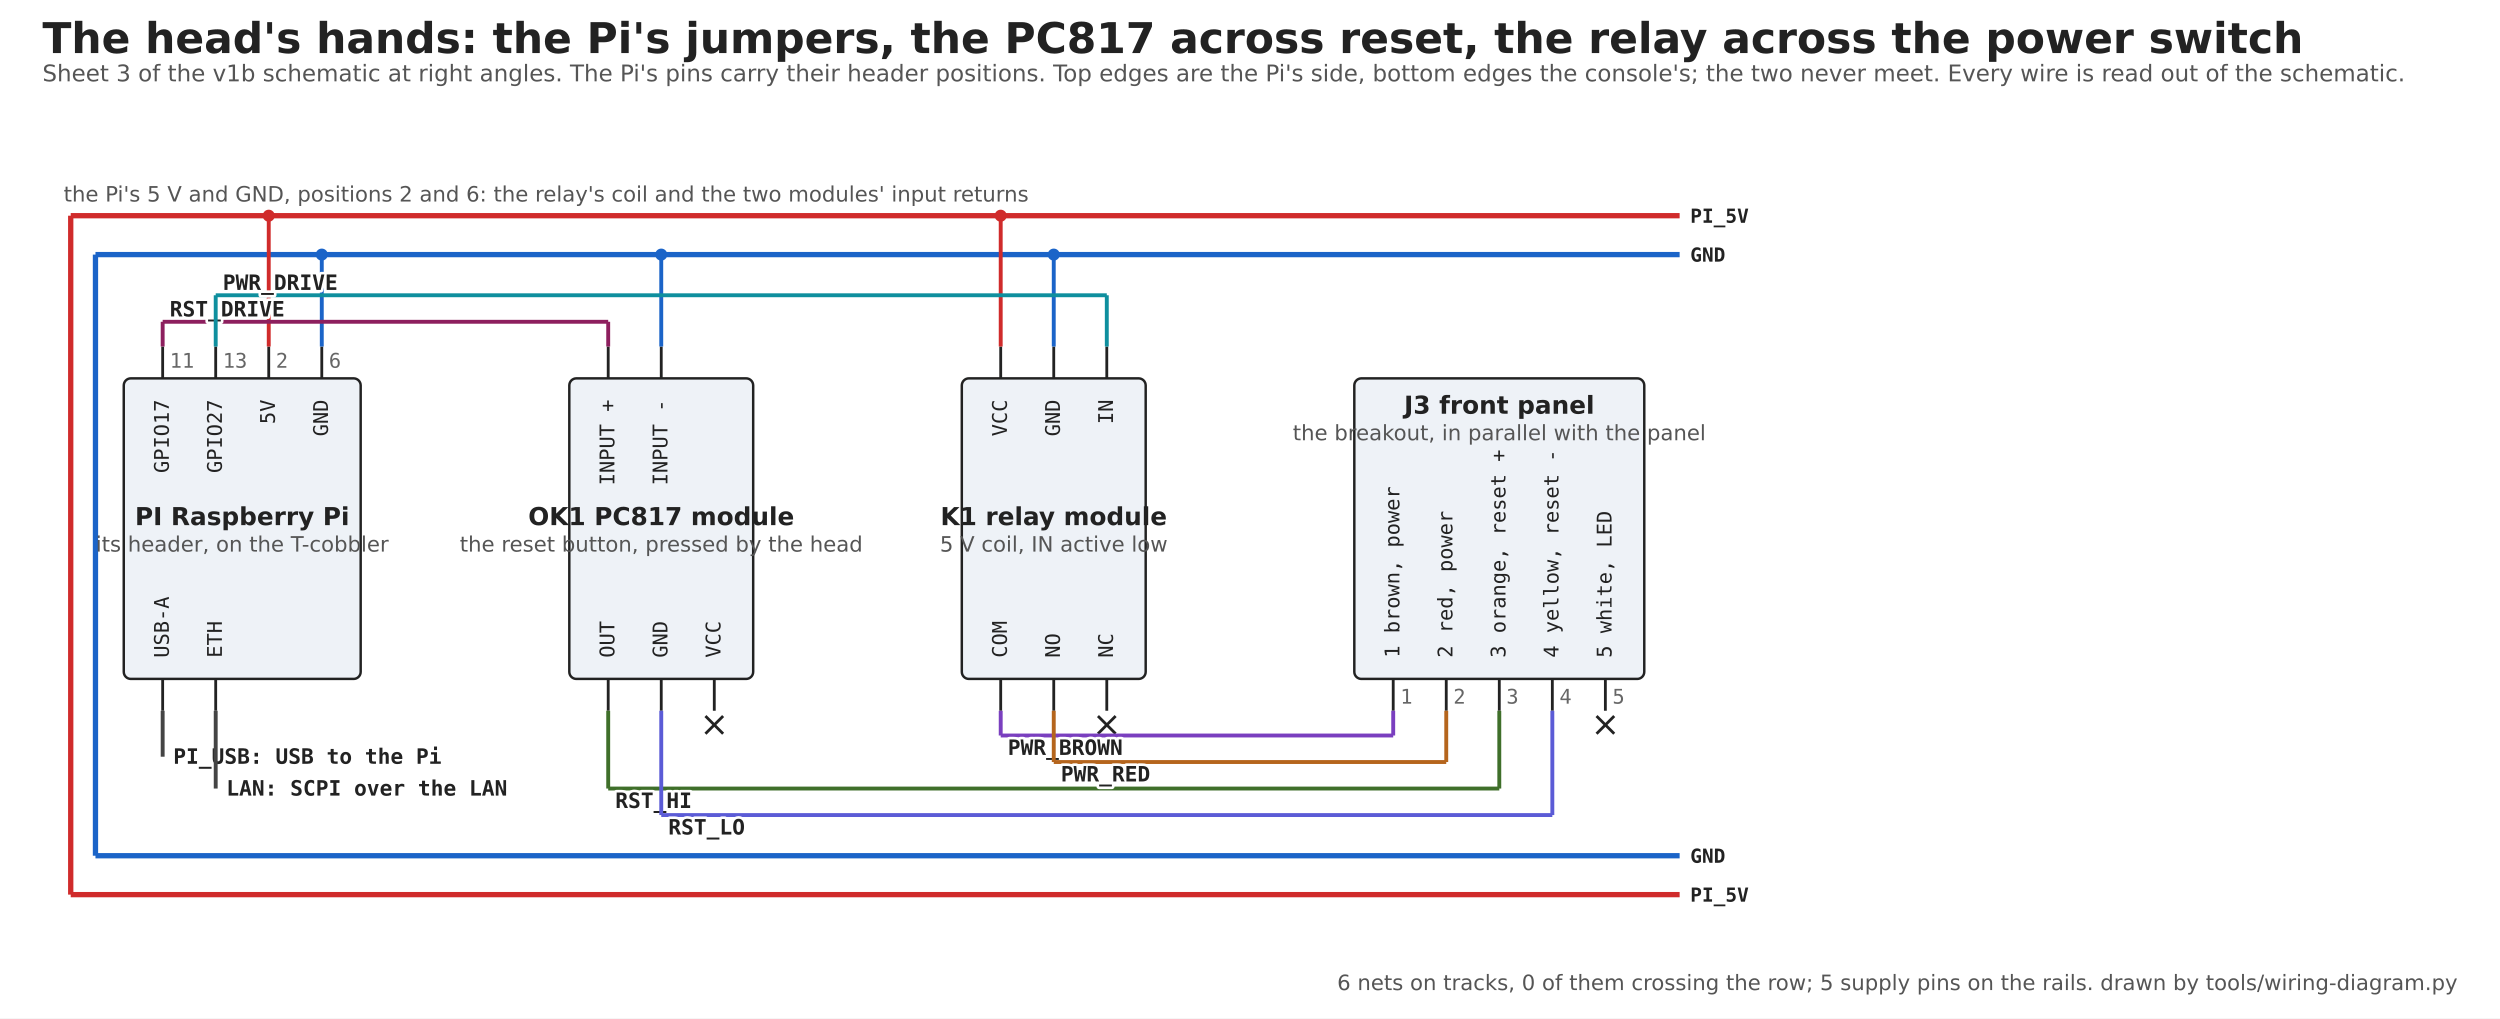
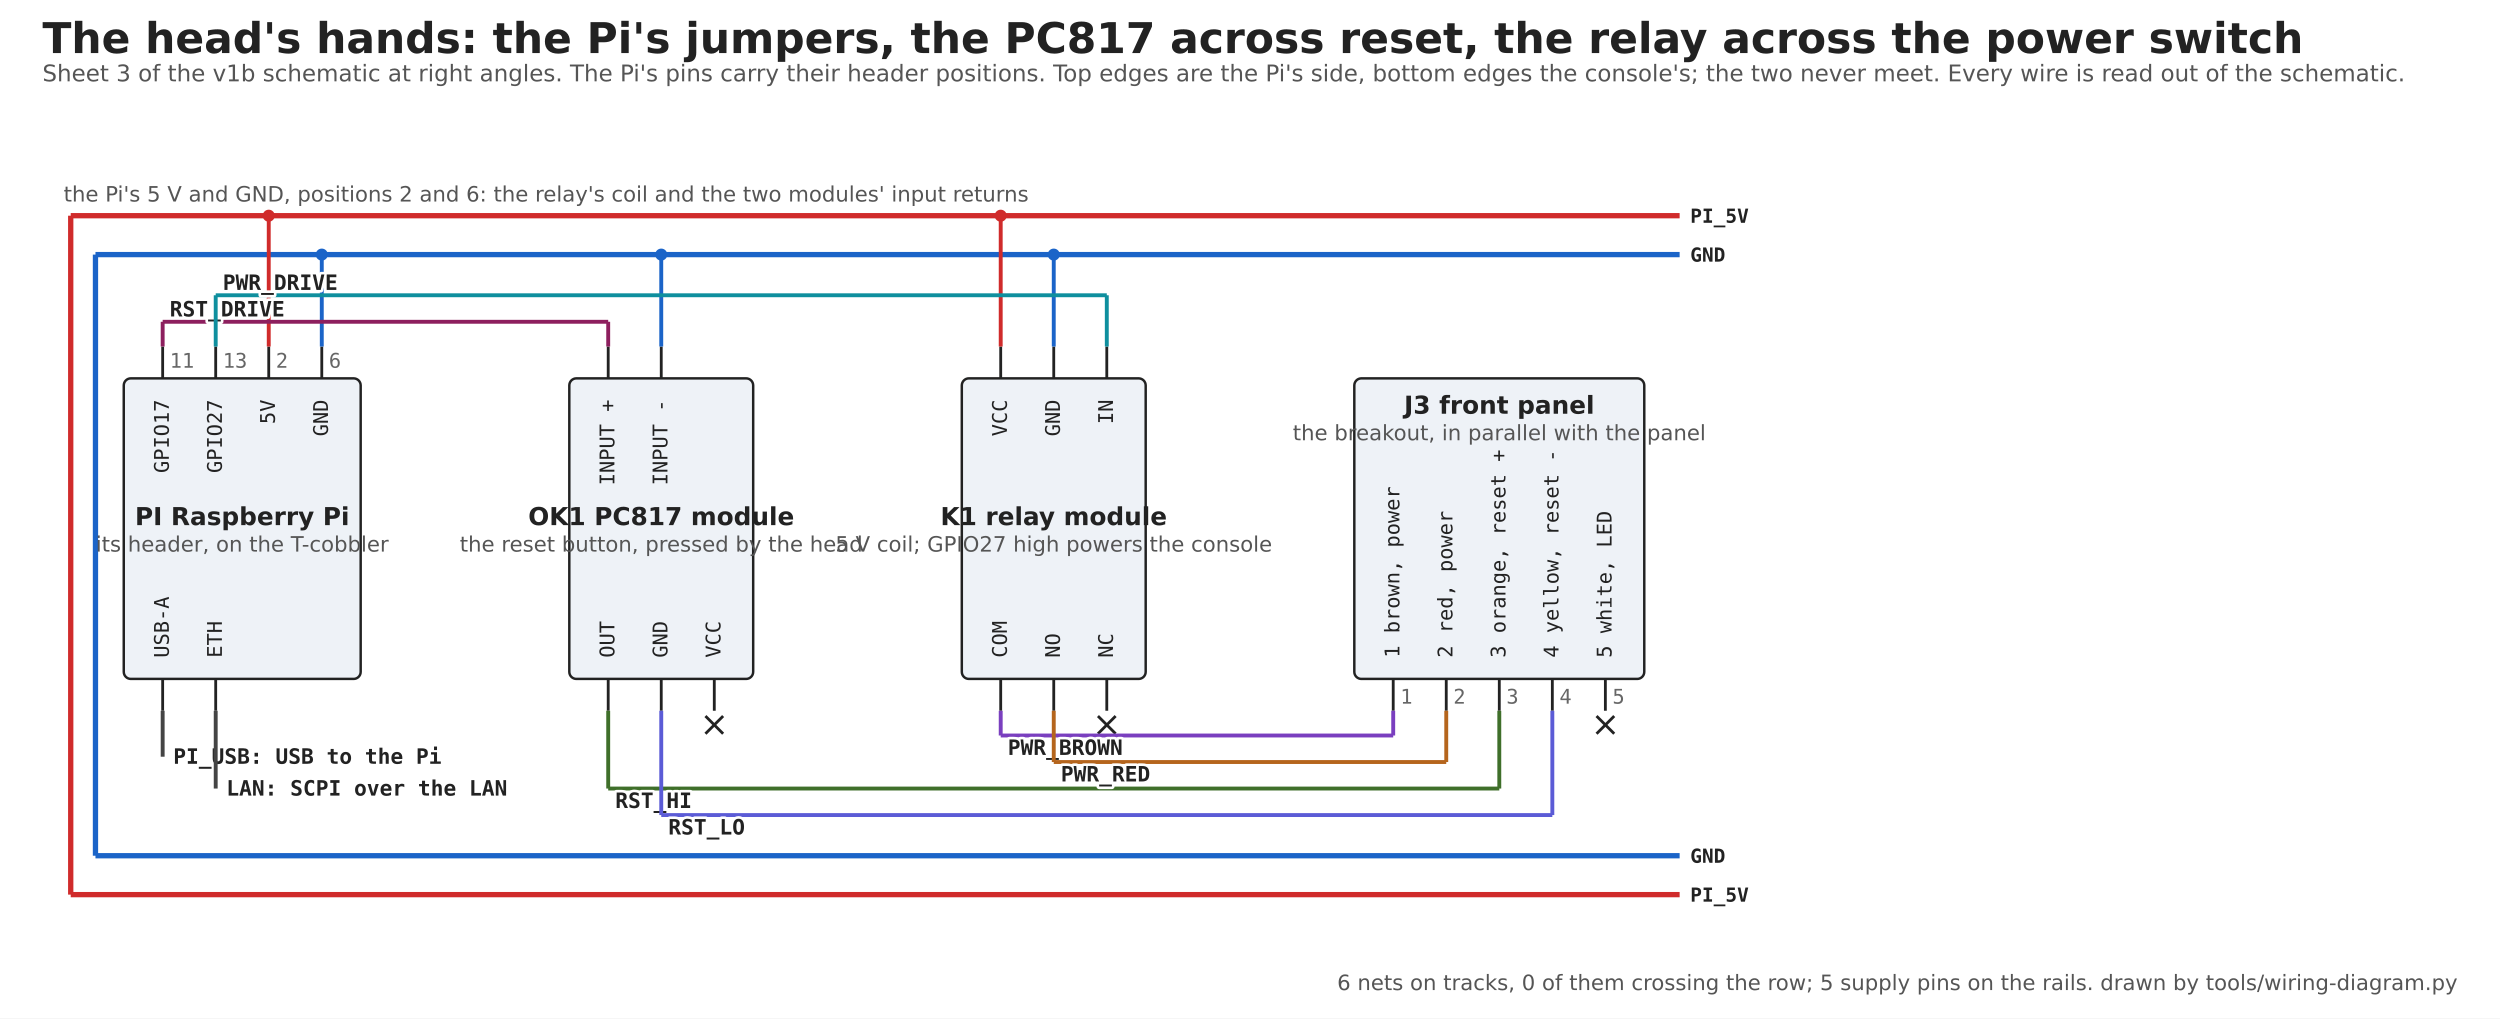
<svg xmlns="http://www.w3.org/2000/svg" viewBox="0 0 1414 576" width="1414" height="576" role="img" aria-label="The head's hands wiring diagram">
  <style>
 text{font-family:ui-sans-serif,'DejaVu Sans',sans-serif;fill:#222}
 .title{font-size:24px;font-weight:700}
 .sub{font-size:13px;fill:#555}
 .ref{font-size:14px;font-weight:700}
 .note{font-size:12px;fill:#555}
 .pin{font-family:ui-monospace,'DejaVu Sans Mono',monospace;font-size:11.5px}
 .pinno{font-family:ui-monospace,'DejaVu Sans Mono',monospace;font-size:11.5px;fill:#666}
 .net{font-family:ui-monospace,'DejaVu Sans Mono',monospace;font-size:12px;font-weight:700;paint-order:stroke;stroke:#fff;stroke-width:3px;stroke-linejoin:round}
 .rail{font-family:ui-monospace,'DejaVu Sans Mono',monospace;font-size:11px;font-weight:700}
 .lead{font-size:11.5px;font-style:italic;fill:#555}
 .body{fill:#f4f2ea;stroke:#222;stroke-width:1.6}
 .hdr{fill:#eef2f7;stroke:#222;stroke-width:1.4}
 .cap{fill:#fff;stroke:#222;stroke-width:1.2}
 .stub{stroke:#222;stroke-width:1.6}
 .wire{fill:none;stroke-width:2.2;stroke-linejoin:miter}
 .railline{fill:none;stroke-width:3}
 .notch{fill:#fff;stroke:#222;stroke-width:1.2}
</style>
  <rect x="0" y="0" width="1414" height="576" fill="#ffffff" />
  <g class="sheet-heading" data-height="60">
    <text class="title" x="24.0" y="30.0" text-anchor="start">The head's hands: the Pi's jumpers, the PC817 across reset, the relay across the power switch</text>
    <text class="sub" x="24.0" y="46.0" text-anchor="start">Sheet 3 of the v1b schematic at right angles. The Pi's pins carry their header positions. Top edges are the Pi's side, bottom edges the console's; the two never meet. Every wire is read out of the schematic.</text>
  </g>
  <line class="railline" x1="40.0" y1="122.0" x2="950.0" y2="122.0" stroke="#d02b2b" />
  <text class="rail" x="956.0" y="126.0" text-anchor="start">PI_5V</text>
  <line class="railline" x1="40.0" y1="506.0" x2="950.0" y2="506.0" stroke="#d02b2b" />
  <text class="rail" x="956.0" y="510.0" text-anchor="start">PI_5V</text>
  <line class="railline" x1="40.0" y1="122.0" x2="40.0" y2="506.0" stroke="#d02b2b" />
  <line class="railline" x1="54.0" y1="144.0" x2="950.0" y2="144.0" stroke="#1b64c8" />
  <text class="rail" x="956.0" y="148.0" text-anchor="start">GND</text>
  <line class="railline" x1="54.0" y1="484.0" x2="950.0" y2="484.0" stroke="#1b64c8" />
  <text class="rail" x="956.0" y="488.0" text-anchor="start">GND</text>
  <line class="railline" x1="54.0" y1="144.0" x2="54.0" y2="484.0" stroke="#1b64c8" />
  <text class="note" x="36.0" y="114.0" text-anchor="start">the Pi's 5 V and GND, positions 2 and 6: the relay's coil and the two modules' input returns</text>
  <rect class="hdr" x="70" y="214" width="134" height="170" rx="4" />
  <text class="ref" x="137.0" y="297.0" text-anchor="middle">PI Raspberry Pi</text>
  <text class="note" x="137.0" y="312.0" text-anchor="middle">its header, on the T-cobbler</text>
  <line class="stub" x1="92.0" y1="214.0" x2="92.0" y2="196.0" />
  <text class="pin" x="95.5" y="226.0" text-anchor="end" transform="rotate(-90 95.5 226.0)">GPIO17</text>
  <text class="pinno" x="96.0" y="208.0" text-anchor="start">11</text>
  <line class="stub" x1="122.0" y1="214.0" x2="122.0" y2="196.0" />
  <text class="pin" x="125.5" y="226.0" text-anchor="end" transform="rotate(-90 125.5 226.0)">GPIO27</text>
  <text class="pinno" x="126.0" y="208.0" text-anchor="start">13</text>
  <line class="stub" x1="152.0" y1="214.0" x2="152.0" y2="196.0" />
  <text class="pin" x="155.5" y="226.0" text-anchor="end" transform="rotate(-90 155.5 226.0)">5V</text>
  <text class="pinno" x="156.0" y="208.0" text-anchor="start">2</text>
  <line class="stub" x1="182.0" y1="214.0" x2="182.0" y2="196.0" />
  <text class="pin" x="185.5" y="226.0" text-anchor="end" transform="rotate(-90 185.5 226.0)">GND</text>
  <text class="pinno" x="186.0" y="208.0" text-anchor="start">6</text>
  <line class="stub" x1="92.0" y1="384.0" x2="92.0" y2="402.0" />
  <text class="pin" x="95.5" y="372.0" text-anchor="start" transform="rotate(-90 95.5 372.0)">USB-A</text>
  <line class="stub" x1="122.0" y1="384.0" x2="122.0" y2="402.0" />
  <text class="pin" x="125.5" y="372.0" text-anchor="start" transform="rotate(-90 125.5 372.0)">ETH</text>
  <rect class="hdr" x="322" y="214" width="104" height="170" rx="4" />
  <text class="ref" x="374.0" y="297.0" text-anchor="middle">OK1 PC817 module</text>
  <text class="note" x="374.0" y="312.0" text-anchor="middle">the reset button, pressed by the head</text>
  <line class="stub" x1="344.0" y1="214.0" x2="344.0" y2="196.0" />
  <text class="pin" x="347.5" y="226.0" text-anchor="end" transform="rotate(-90 347.5 226.0)">INPUT +</text>
  <line class="stub" x1="374.0" y1="214.0" x2="374.0" y2="196.0" />
  <text class="pin" x="377.5" y="226.0" text-anchor="end" transform="rotate(-90 377.5 226.0)">INPUT -</text>
  <line class="stub" x1="344.0" y1="384.0" x2="344.0" y2="402.0" />
  <text class="pin" x="347.5" y="372.0" text-anchor="start" transform="rotate(-90 347.5 372.0)">OUT</text>
  <line class="stub" x1="374.0" y1="384.0" x2="374.0" y2="402.0" />
  <text class="pin" x="377.5" y="372.0" text-anchor="start" transform="rotate(-90 377.5 372.0)">GND</text>
  <line class="stub" x1="404.0" y1="384.0" x2="404.0" y2="402.0" />
  <text class="pin" x="407.5" y="372.0" text-anchor="start" transform="rotate(-90 407.5 372.0)">VCC</text>
  <line class="stub" x1="399.0" y1="405.0" x2="409.0" y2="415.0" />
  <line class="stub" x1="399.0" y1="415.0" x2="409.0" y2="405.0" />
  <rect class="hdr" x="544" y="214" width="104" height="170" rx="4" />
  <text class="ref" x="596.0" y="297.0" text-anchor="middle">K1 relay module</text>
-   <text class="note" x="596.0" y="312.0" text-anchor="middle">5 V coil, IN active low</text>
+   <text class="note" x="596.0" y="312.0" text-anchor="middle">5 V coil; GPIO27 high powers the console</text>
  <line class="stub" x1="566.0" y1="214.0" x2="566.0" y2="196.0" />
  <text class="pin" x="569.5" y="226.0" text-anchor="end" transform="rotate(-90 569.5 226.0)">VCC</text>
  <line class="stub" x1="596.0" y1="214.0" x2="596.0" y2="196.0" />
  <text class="pin" x="599.5" y="226.0" text-anchor="end" transform="rotate(-90 599.5 226.0)">GND</text>
  <line class="stub" x1="626.0" y1="214.0" x2="626.0" y2="196.0" />
  <text class="pin" x="629.5" y="226.0" text-anchor="end" transform="rotate(-90 629.5 226.0)">IN</text>
  <line class="stub" x1="566.0" y1="384.0" x2="566.0" y2="402.0" />
  <text class="pin" x="569.5" y="372.0" text-anchor="start" transform="rotate(-90 569.5 372.0)">COM</text>
  <line class="stub" x1="596.0" y1="384.0" x2="596.0" y2="402.0" />
  <text class="pin" x="599.5" y="372.0" text-anchor="start" transform="rotate(-90 599.5 372.0)">NO</text>
  <line class="stub" x1="626.0" y1="384.0" x2="626.0" y2="402.0" />
  <text class="pin" x="629.5" y="372.0" text-anchor="start" transform="rotate(-90 629.5 372.0)">NC</text>
  <line class="stub" x1="621.0" y1="405.0" x2="631.0" y2="415.0" />
  <line class="stub" x1="621.0" y1="415.0" x2="631.0" y2="405.0" />
  <rect class="hdr" x="766" y="214" width="164" height="170" rx="4" />
  <text class="ref" x="848.0" y="234.0" text-anchor="middle">J3 front panel</text>
  <text class="note" x="848.0" y="249.0" text-anchor="middle">the breakout, in parallel with the panel</text>
  <line class="stub" x1="788.0" y1="384.0" x2="788.0" y2="402.0" />
  <text class="pin" x="791.5" y="372.0" text-anchor="start" transform="rotate(-90 791.5 372.0)">1 brown, power</text>
  <text class="pinno" x="792.0" y="398.0" text-anchor="start">1</text>
  <line class="stub" x1="818.0" y1="384.0" x2="818.0" y2="402.0" />
  <text class="pin" x="821.5" y="372.0" text-anchor="start" transform="rotate(-90 821.5 372.0)">2 red, power</text>
  <text class="pinno" x="822.0" y="398.0" text-anchor="start">2</text>
  <line class="stub" x1="848.0" y1="384.0" x2="848.0" y2="402.0" />
  <text class="pin" x="851.5" y="372.0" text-anchor="start" transform="rotate(-90 851.5 372.0)">3 orange, reset +</text>
  <text class="pinno" x="852.0" y="398.0" text-anchor="start">3</text>
  <line class="stub" x1="878.0" y1="384.0" x2="878.0" y2="402.0" />
  <text class="pin" x="881.5" y="372.0" text-anchor="start" transform="rotate(-90 881.5 372.0)">4 yellow, reset -</text>
  <text class="pinno" x="882.0" y="398.0" text-anchor="start">4</text>
  <line class="stub" x1="908.0" y1="384.0" x2="908.0" y2="402.0" />
  <text class="pin" x="911.5" y="372.0" text-anchor="start" transform="rotate(-90 911.5 372.0)">5 white, LED</text>
  <text class="pinno" x="912.0" y="398.0" text-anchor="start">5</text>
  <line class="stub" x1="903.0" y1="405.0" x2="913.0" y2="415.0" />
  <line class="stub" x1="903.0" y1="415.0" x2="913.0" y2="405.0" />
  <line class="wire" x1="152.0" y1="196.0" x2="152.0" y2="122.0" stroke="#d02b2b" />
  <circle cx="152.0" cy="122.0" r="3.4" fill="#d02b2b" />
  <line class="wire" x1="566.0" y1="196.0" x2="566.0" y2="122.0" stroke="#d02b2b" />
  <circle cx="566.0" cy="122.0" r="3.4" fill="#d02b2b" />
  <line class="wire" x1="182.0" y1="196.0" x2="182.0" y2="144.0" stroke="#1b64c8" />
  <circle cx="182.0" cy="144.0" r="3.4" fill="#1b64c8" />
  <line class="wire" x1="374.0" y1="196.0" x2="374.0" y2="144.0" stroke="#1b64c8" />
  <circle cx="374.0" cy="144.0" r="3.4" fill="#1b64c8" />
  <line class="wire" x1="596.0" y1="196.0" x2="596.0" y2="144.0" stroke="#1b64c8" />
  <circle cx="596.0" cy="144.0" r="3.4" fill="#1b64c8" />
  <line class="wire" x1="92.0" y1="182.0" x2="344.0" y2="182.0" stroke="#8d1f5e" />
  <line class="wire" x1="92.0" y1="196.0" x2="92.0" y2="182.0" stroke="#8d1f5e" />
  <line class="wire" x1="344.0" y1="196.0" x2="344.0" y2="182.0" stroke="#8d1f5e" />
  <text class="net" x="96.0" y="179.0" text-anchor="start">RST_DRIVE</text>
  <line class="wire" x1="122.0" y1="167.0" x2="626.0" y2="167.0" stroke="#0f8f9e" />
  <line class="wire" x1="122.0" y1="196.0" x2="122.0" y2="167.0" stroke="#0f8f9e" />
  <line class="wire" x1="626.0" y1="196.0" x2="626.0" y2="167.0" stroke="#0f8f9e" />
  <text class="net" x="126.0" y="164.0" text-anchor="start">PWR_DRIVE</text>
  <line class="wire" x1="344.0" y1="446.0" x2="848.0" y2="446.0" stroke="#3f6f2a" />
  <line class="wire" x1="344.0" y1="402.0" x2="344.0" y2="446.0" stroke="#3f6f2a" />
  <line class="wire" x1="848.0" y1="402.0" x2="848.0" y2="446.0" stroke="#3f6f2a" />
  <text class="net" x="348.0" y="457.0" text-anchor="start">RST_HI</text>
  <line class="wire" x1="374.0" y1="461.0" x2="878.0" y2="461.0" stroke="#5b5bd6" />
  <line class="wire" x1="374.0" y1="402.0" x2="374.0" y2="461.0" stroke="#5b5bd6" />
  <line class="wire" x1="878.0" y1="402.0" x2="878.0" y2="461.0" stroke="#5b5bd6" />
  <text class="net" x="378.0" y="472.0" text-anchor="start">RST_LO</text>
  <line class="wire" x1="566.0" y1="416.0" x2="788.0" y2="416.0" stroke="#7a3fbf" />
  <line class="wire" x1="566.0" y1="402.0" x2="566.0" y2="416.0" stroke="#7a3fbf" />
  <line class="wire" x1="788.0" y1="402.0" x2="788.0" y2="416.0" stroke="#7a3fbf" />
  <text class="net" x="570.0" y="427.0" text-anchor="start">PWR_BROWN</text>
  <line class="wire" x1="596.0" y1="431.0" x2="818.0" y2="431.0" stroke="#b5651d" />
  <line class="wire" x1="596.0" y1="402.0" x2="596.0" y2="431.0" stroke="#b5651d" />
  <line class="wire" x1="818.0" y1="402.0" x2="818.0" y2="431.0" stroke="#b5651d" />
  <text class="net" x="600.0" y="442.0" text-anchor="start">PWR_RED</text>
  <line class="wire" x1="92.0" y1="402.0" x2="92.0" y2="428.0" stroke="#444" />
  <text class="net" x="98.0" y="432.0" text-anchor="start">PI_USB: USB to the Pi</text>
  <line class="wire" x1="122.0" y1="402.0" x2="122.0" y2="446.0" stroke="#444" />
  <text class="net" x="128.0" y="450.0" text-anchor="start">LAN: SCPI over the LAN</text>
  <text class="note" x="1390" y="560" text-anchor="end">6 nets on tracks, 0 of them crossing the row; 5 supply pins on the rails. drawn by tools/wiring-diagram.py</text>
</svg>
